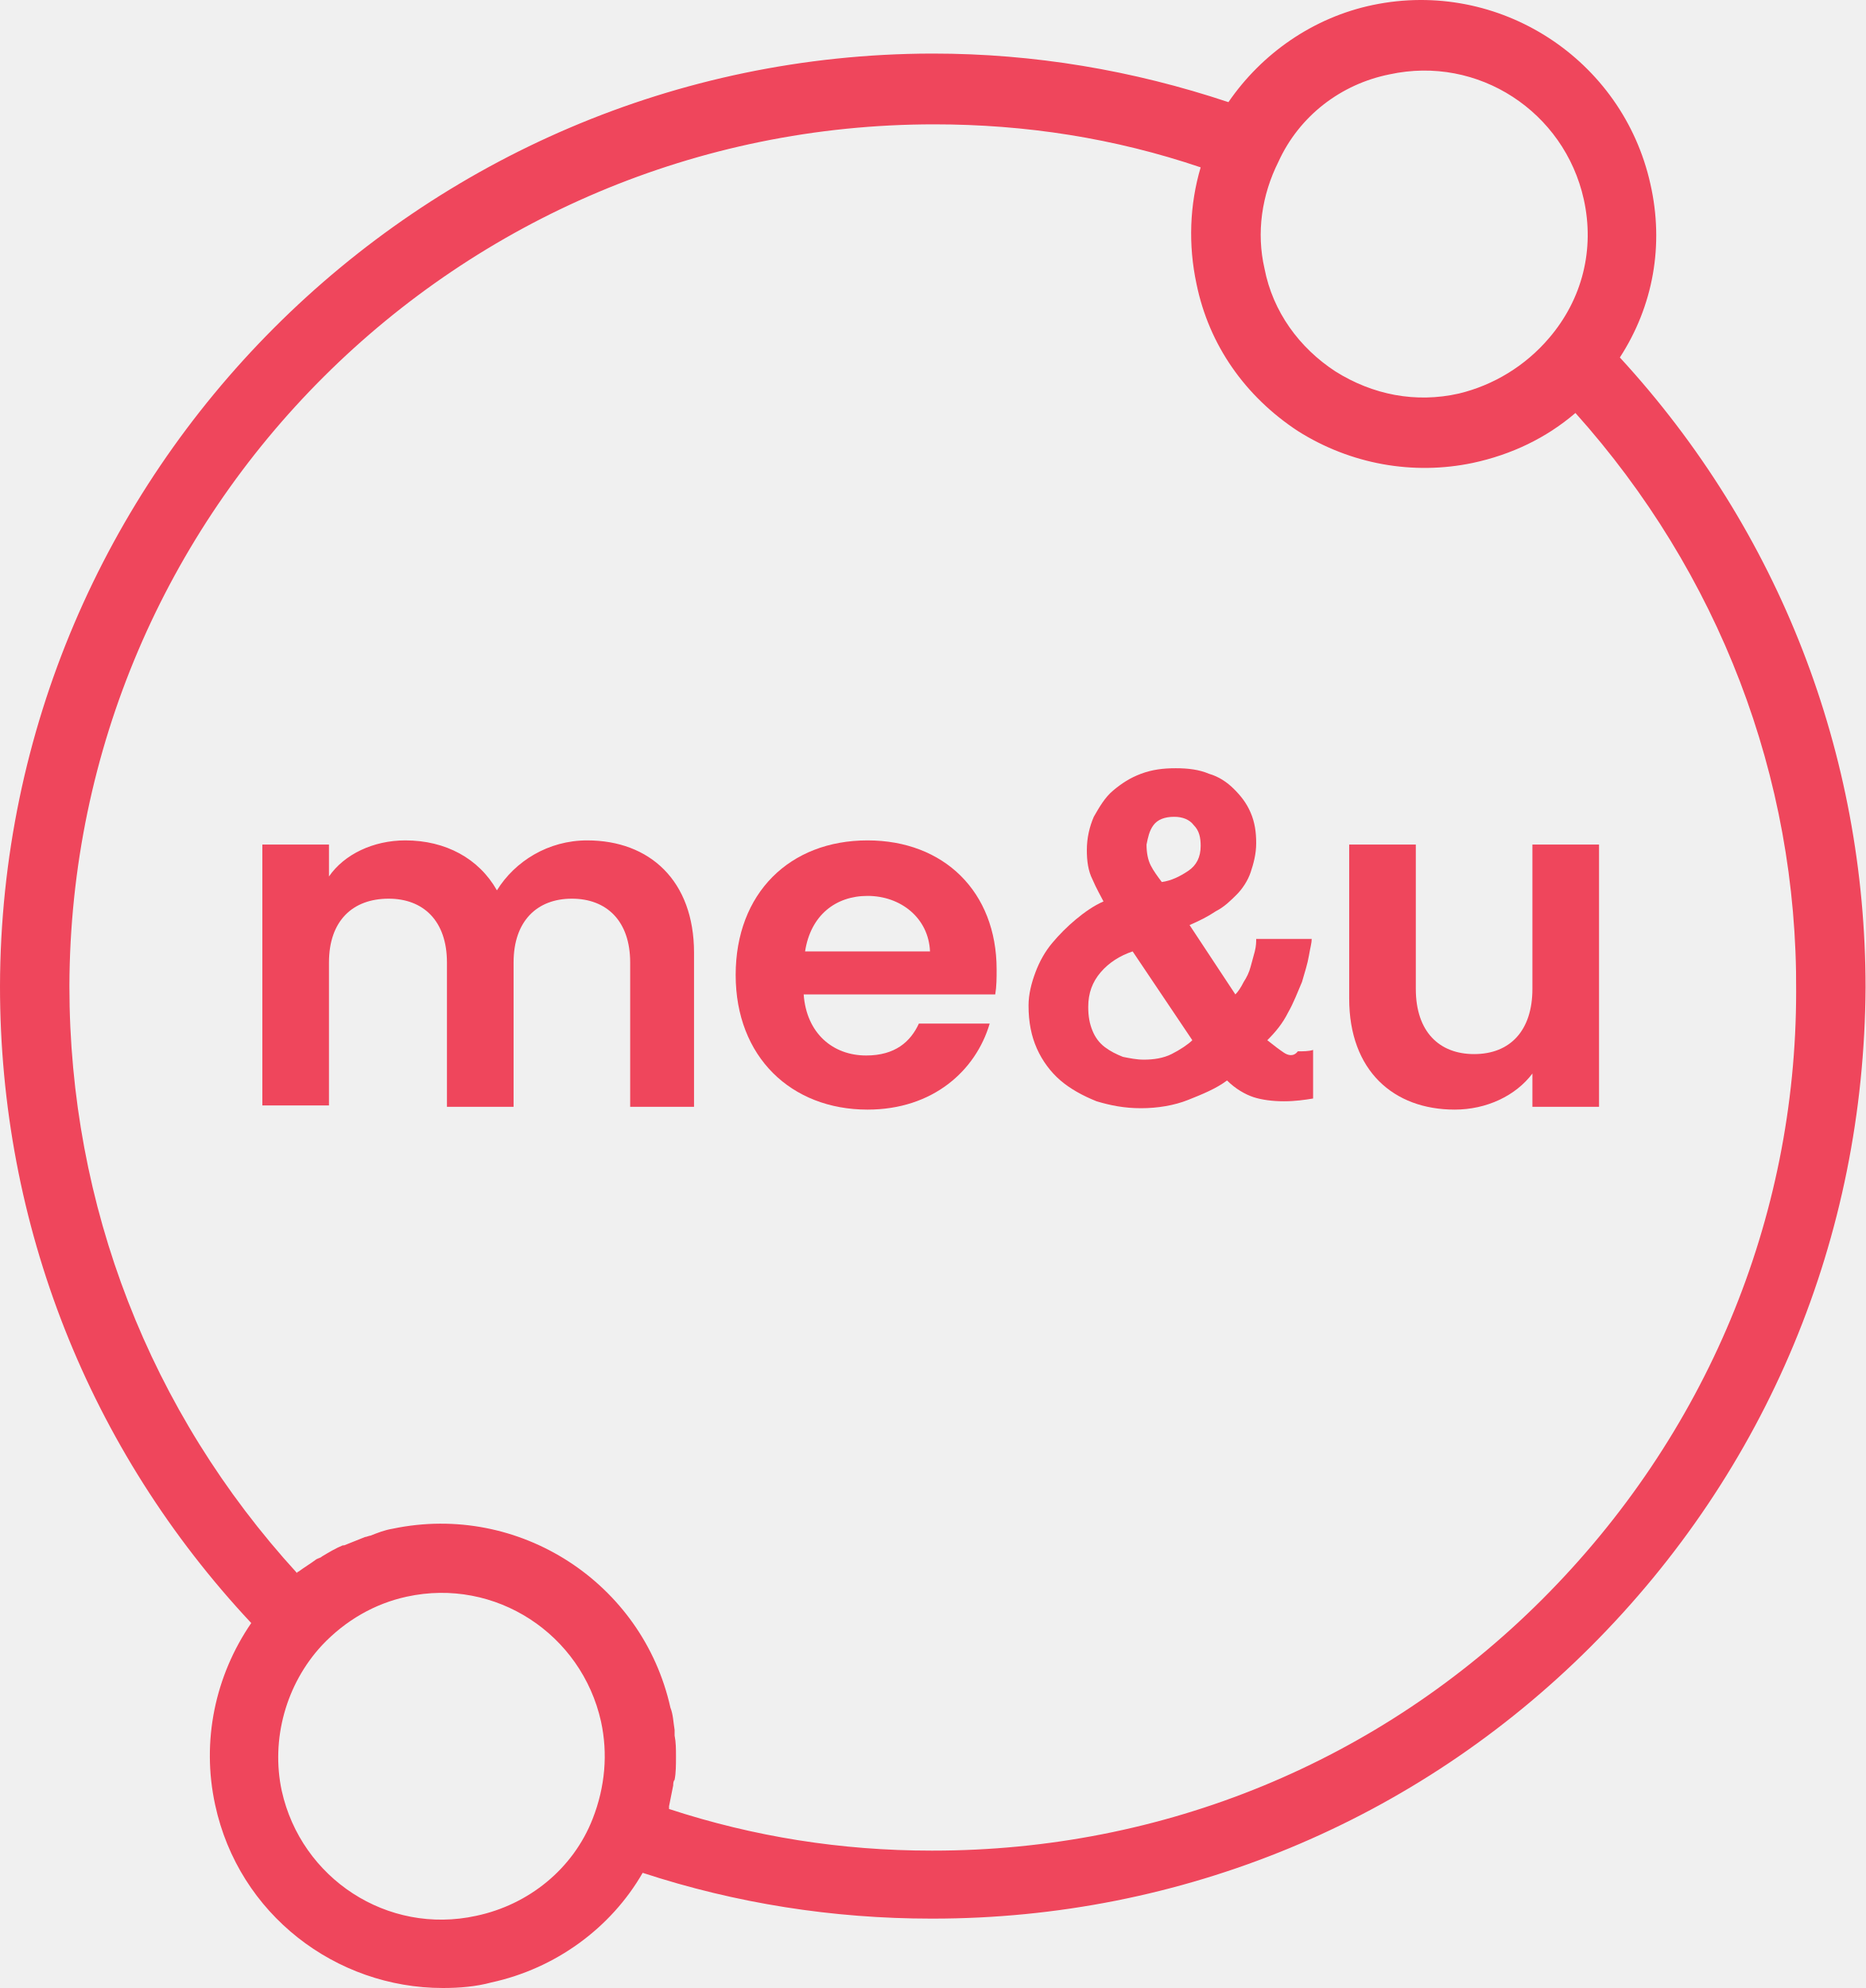
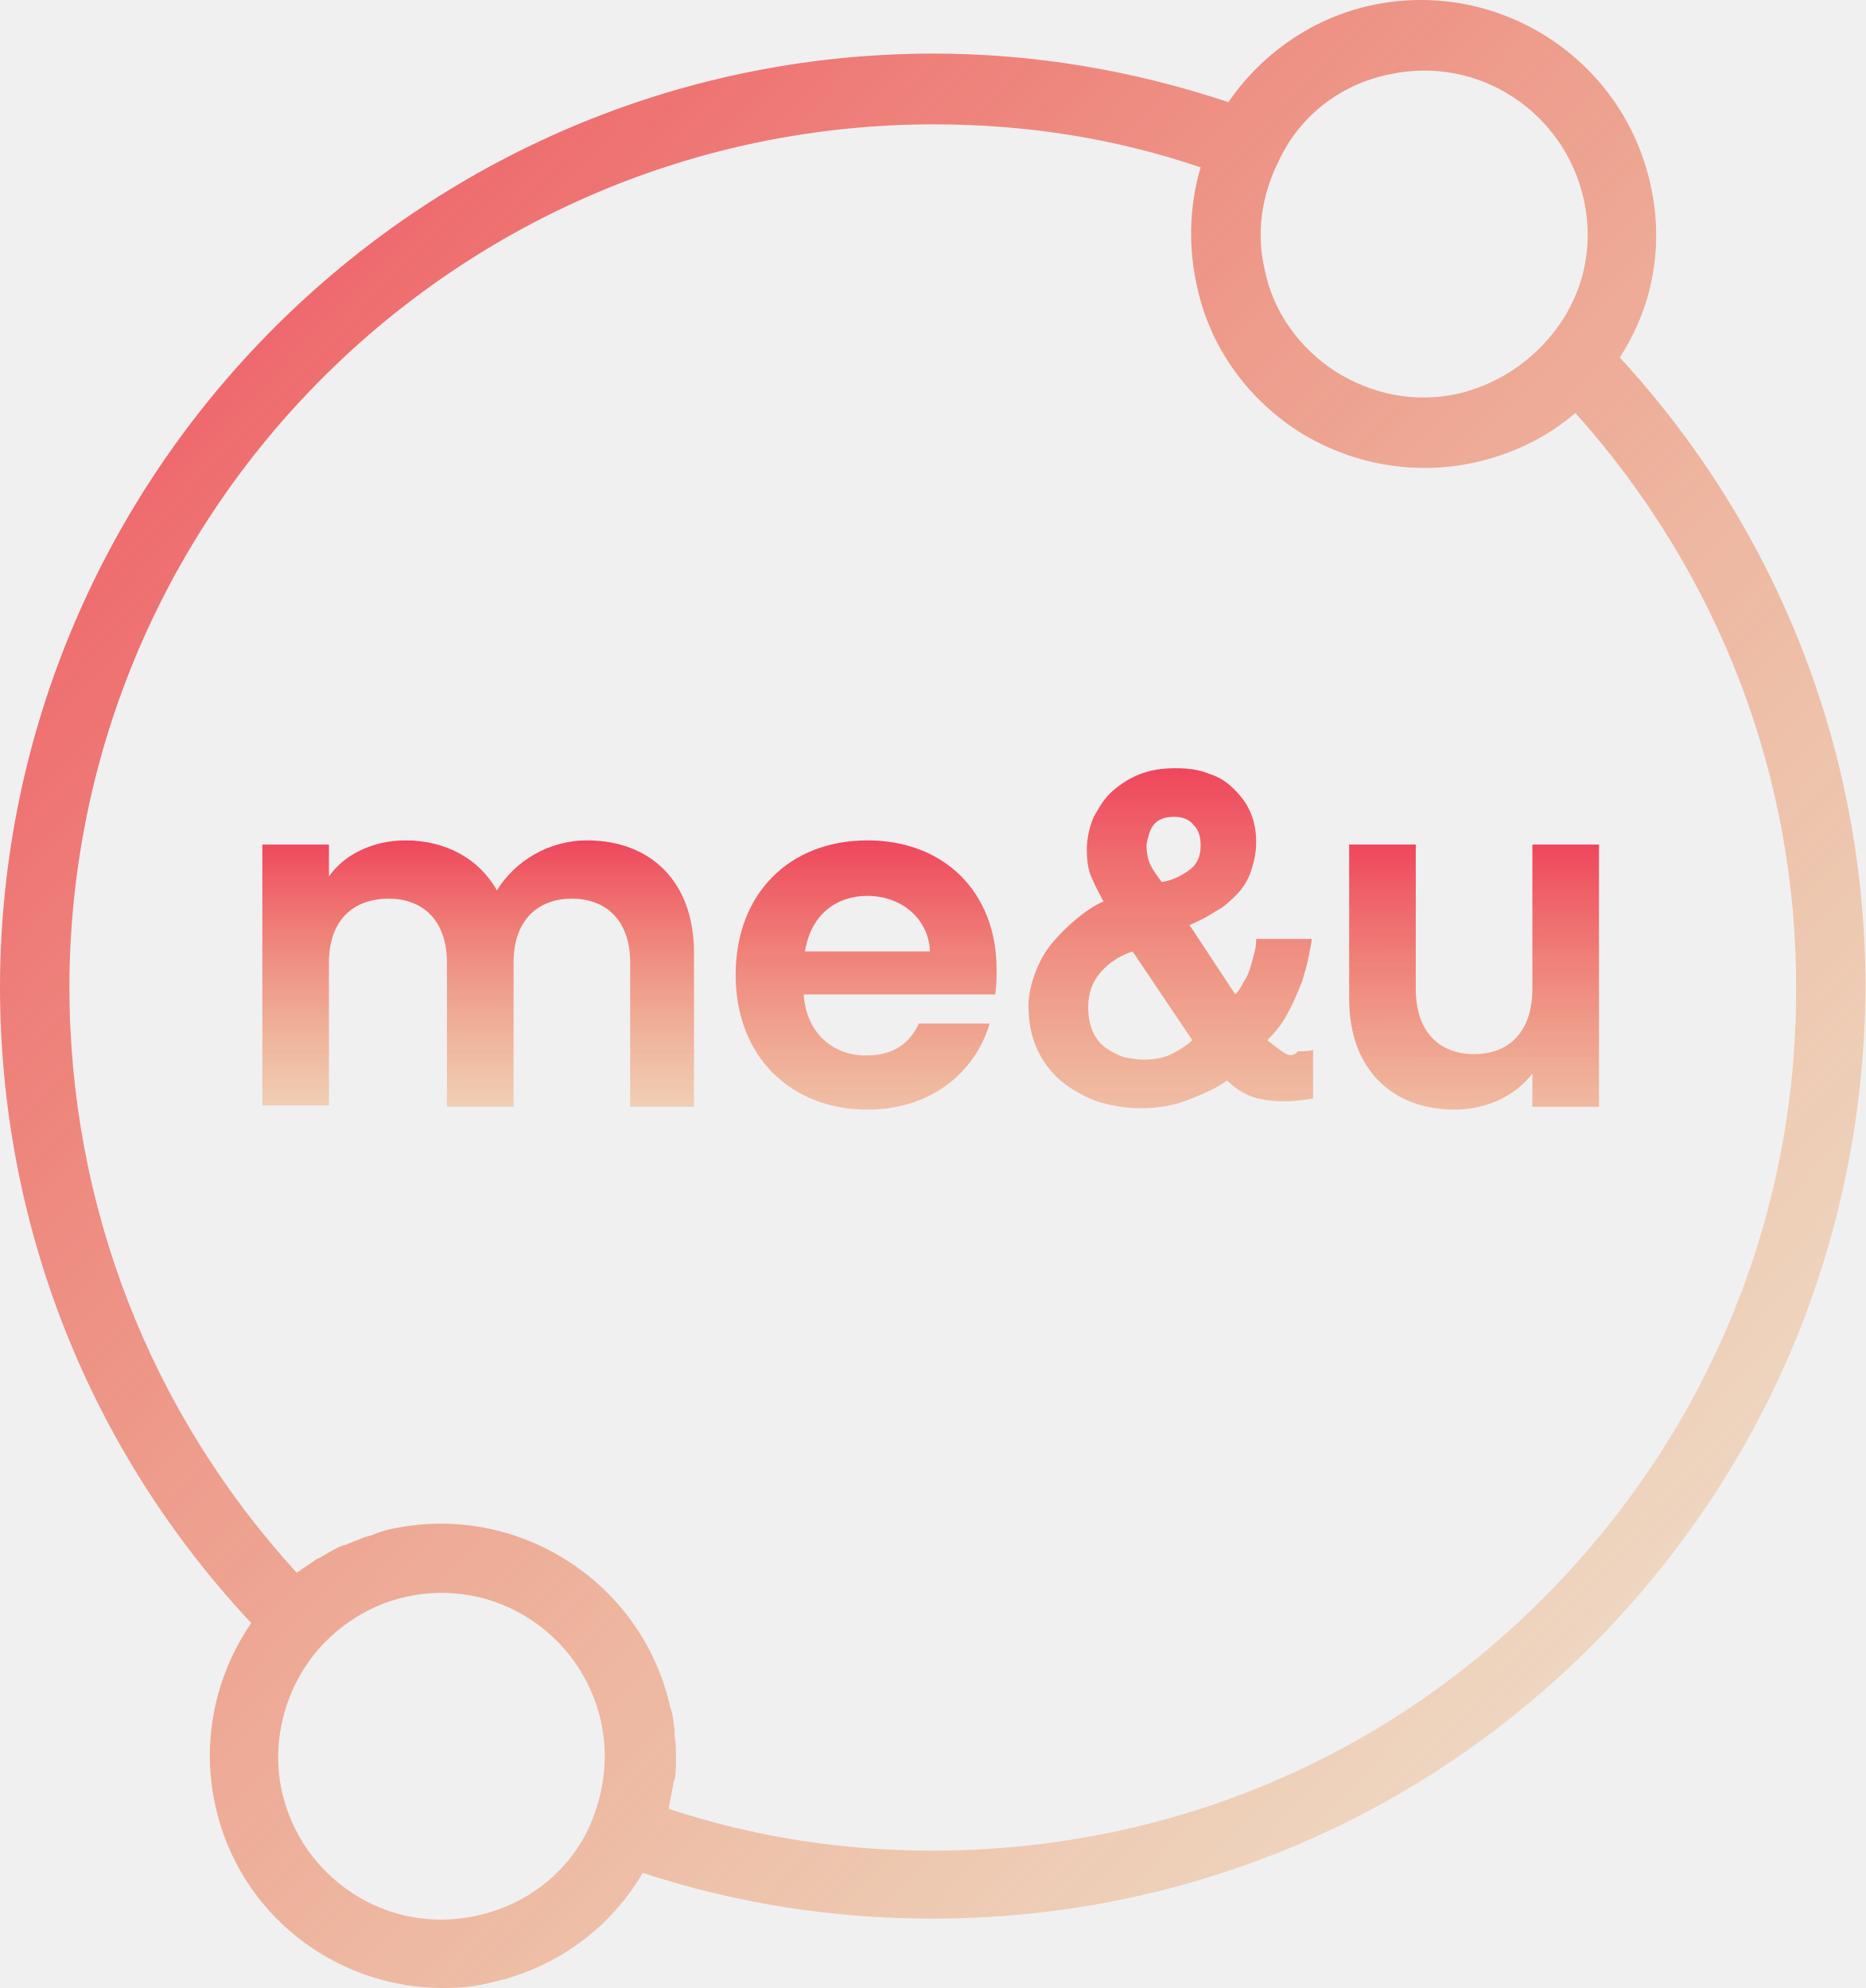
- <svg xmlns="http://www.w3.org/2000/svg" width="657" height="700" viewBox="0 0 657 700" fill="none">
-   <path d="M206.779 295.914C193.092 295.914 181.359 303.243 175.004 313.504C168.65 302.266 156.917 295.914 142.741 295.914C131.498 295.914 121.232 300.8 115.855 308.618V297.379H92.391V389.24H115.855V338.912C115.855 324.254 124.165 316.436 136.875 316.436C149.096 316.436 157.406 324.254 157.406 338.912V389.729H180.871V338.912C180.871 324.254 189.181 316.436 201.402 316.436C213.623 316.436 221.933 324.254 221.933 338.912V389.729H244.42V335.492C244.42 310.084 228.777 295.914 206.779 295.914Z" fill="#EF465C" />
-   <path d="M305.525 295.914C278.15 295.914 259.085 314.481 259.085 343.31C259.085 372.138 278.639 390.706 305.525 390.706C328.5 390.706 343.654 377.024 348.543 360.411H323.612C320.679 366.763 315.302 371.65 305.036 371.65C293.304 371.65 284.016 363.832 283.038 350.15H350.498C350.987 347.219 350.987 344.287 350.987 341.355C350.987 313.993 332.411 295.914 305.525 295.914ZM283.527 335.003C285.482 322.299 294.281 315.458 305.525 315.458C317.257 315.458 327.034 323.276 327.522 335.003H283.527Z" fill="#EF465C" />
-   <path d="M452.176 370.672C450.709 369.695 448.754 368.229 446.31 366.275C449.243 363.343 451.687 360.411 453.642 356.502C455.598 353.082 457.064 349.173 458.531 345.753C459.509 342.332 460.486 339.401 460.975 336.469C461.464 333.537 461.953 332.071 461.953 330.605H442.399C442.399 331.583 442.399 333.048 441.91 335.003C441.421 336.957 440.933 338.423 440.444 340.378C439.955 342.332 438.977 344.287 438 345.753C437.022 347.707 436.044 349.173 435.067 350.15L418.935 325.719C422.357 324.253 425.29 322.787 428.223 320.833C431.156 319.367 433.6 316.924 435.555 314.97C437.511 313.015 439.466 310.083 440.444 307.152C441.421 304.22 442.399 300.8 442.399 296.891C442.399 292.982 441.91 289.561 440.444 286.141C438.977 282.721 437.022 280.278 434.578 277.834C432.134 275.391 429.2 273.437 425.779 272.46C422.357 270.994 418.446 270.505 414.046 270.505C409.647 270.505 405.736 270.994 401.825 272.46C397.915 273.925 394.982 275.88 392.049 278.323C389.116 280.766 387.16 284.186 385.205 287.607C383.738 291.027 382.761 294.936 382.761 299.334C382.761 303.243 383.25 306.663 384.716 309.595C386.183 313.015 387.649 315.458 388.627 317.413C385.205 318.879 381.783 321.322 378.85 323.765C375.917 326.208 372.984 329.14 370.54 332.071C368.096 335.003 366.14 338.423 364.674 342.332C363.207 346.241 362.229 350.15 362.229 354.059C362.229 359.923 363.207 364.809 365.163 369.206C367.118 373.604 370.051 377.513 373.473 380.445C376.895 383.376 381.294 385.819 386.183 387.774C391.071 389.24 395.959 390.217 401.825 390.217C407.692 390.217 413.558 389.24 418.446 387.285C423.334 385.331 428.223 383.376 432.134 380.445C435.067 383.376 438.488 385.331 441.421 386.308C444.355 387.285 448.265 387.774 452.176 387.774C456.087 387.774 459.509 387.285 462.442 386.797V369.695C460.975 370.184 459.02 370.184 457.064 370.184C455.598 372.138 453.642 371.65 452.176 370.672ZM406.225 290.539C407.692 288.584 410.136 287.607 413.558 287.607C416.491 287.607 418.935 288.584 420.401 290.539C422.357 292.493 422.846 294.936 422.846 297.868C422.846 301.777 421.379 304.709 418.446 306.663C415.513 308.617 412.58 310.083 409.158 310.572C407.692 308.617 406.225 306.663 405.247 304.709C404.27 302.754 403.781 300.311 403.781 297.379C404.27 294.936 404.759 292.493 406.225 290.539ZM412.58 371.161C409.647 372.627 406.225 373.115 402.803 373.115C400.359 373.115 397.915 372.627 395.471 372.138C393.026 371.161 391.071 370.184 389.116 368.718C387.16 367.252 385.694 365.297 384.716 362.854C383.738 360.411 383.25 357.968 383.25 354.548C383.25 349.662 384.716 345.753 387.649 342.332C390.582 338.912 394.493 336.469 398.892 335.003L419.913 366.275C418.446 367.741 415.513 369.695 412.58 371.161Z" fill="#EF465C" />
-   <path d="M539.678 297.378V348.195C539.678 362.853 531.857 371.16 519.147 371.16C506.926 371.16 498.616 363.342 498.616 348.195V297.378H475.151V351.615C475.151 377.023 490.794 390.705 512.303 390.705C523.546 390.705 533.812 385.819 539.678 378.001V389.728H563.142V297.378H539.678Z" fill="#EF465C" />
-   <path d="M570.475 125.871C582.208 107.792 586.118 86.293 581.23 64.794C571.453 20.818 527.946 -7.522 483.462 1.762C462.442 6.159 444.355 18.863 432.623 35.965C398.893 24.727 364.185 18.863 328.5 18.863H328.011C147.629 19.352 0.489 166.427 0 347.216C0 431.259 31.286 510.415 88.48 571.493C75.77 590.061 70.882 613.026 75.77 635.502C84.08 674.103 118.299 700 155.94 700C161.806 700 167.672 699.511 173.049 698.046C195.536 693.159 215.089 678.989 226.333 659.445C259.085 670.194 293.304 675.569 328.011 675.569H328.5C416.002 675.569 498.616 641.366 560.21 579.799C622.292 517.745 656.511 435.657 657 347.705C657 265.617 626.692 186.949 570.475 125.871ZM489.328 26.193C520.614 19.352 550.922 39.386 557.766 70.169C561.676 87.759 557.277 105.349 545.545 119.031C537.234 128.803 525.991 135.644 513.77 138.575C498.616 141.996 483.462 139.064 470.263 130.758C457.554 122.451 448.266 109.747 445.333 94.6C442.4 81.895 444.355 68.703 450.221 56.976C457.554 40.851 472.219 29.613 489.328 26.193ZM167.672 674.592C136.386 681.432 106.078 661.399 99.234 630.616C95.324 612.537 100.701 592.992 113.411 579.311C121.721 570.516 131.987 564.652 143.23 562.209C174.516 555.368 204.824 575.402 211.667 606.185C214.112 617.423 213.134 629.15 208.734 640.388C201.891 657.979 186.248 670.683 167.672 674.592ZM543.1 563.186C485.906 620.355 409.647 651.627 328.5 651.627H328.011C296.237 651.627 265.44 646.74 235.621 636.968C235.621 636.479 235.621 636.479 235.621 635.991C236.109 633.548 236.598 631.105 237.087 628.662C237.087 628.173 237.087 627.196 237.576 626.707C238.065 624.264 238.065 621.332 238.065 618.889V618.4C238.065 615.957 238.065 613.514 237.576 611.071C237.576 610.583 237.576 609.605 237.576 609.117C237.087 606.185 237.087 603.742 236.109 601.299C226.333 557.323 182.826 528.983 138.342 538.267C135.408 538.755 132.964 539.733 130.52 540.71C130.031 540.71 129.054 541.198 128.565 541.198C126.121 542.176 123.676 543.153 121.232 544.13C121.232 544.13 121.232 544.13 120.743 544.13C118.299 545.107 115.855 546.573 113.411 548.039C112.922 548.528 112.433 548.528 111.455 549.016C109.5 550.482 107.056 551.948 105.1 553.414C105.1 553.414 104.612 553.414 104.612 553.903C52.795 497.223 24.442 424.418 24.442 347.216C24.931 179.62 161.317 43.783 328.989 43.783C361.252 43.783 392.538 48.669 422.846 58.93C418.935 72.123 418.446 86.293 421.379 99.975C425.779 121.474 438.489 139.553 457.065 151.768C475.641 163.495 497.638 167.404 518.658 163.006C532.346 160.075 544.567 154.211 554.833 145.416C605.183 201.607 633.047 273.435 632.558 349.171C632.558 429.304 600.783 505.529 543.1 563.186Z" fill="#EF465C" />
+ <svg xmlns="http://www.w3.org/2000/svg" width="728" height="776" viewBox="0 0 728 776" fill="none">
+   <g clip-path="url(#clip0_4_8)">
+     <path d="M229.125 328.042C213.959 328.042 200.958 336.167 193.916 347.542C186.875 335.083 173.875 328.042 158.167 328.042C145.709 328.042 134.333 333.458 128.375 342.125V329.666H102.375V431.5H128.375V375.708C128.375 359.459 137.583 350.792 151.667 350.792C165.208 350.792 174.416 359.459 174.416 375.708V432.042H200.417V375.708C200.417 359.459 209.625 350.792 223.167 350.792C236.709 350.792 245.917 359.459 245.917 375.708V432.042H270.834V371.917C270.834 343.75 253.5 328.042 229.125 328.042Z" fill="url(#paint0_linear_4_8)" />
+     <path d="M338.542 328.042C308.209 328.042 287.084 348.625 287.084 380.584C287.084 412.542 308.751 433.126 338.542 433.126C364 433.126 380.792 417.958 386.209 399.541H358.584C355.334 406.583 349.376 412.001 338 412.001C325 412.001 314.709 403.334 313.625 388.166H388.375C388.917 384.917 388.917 381.667 388.917 378.416C388.917 348.084 368.334 328.042 338.542 328.042ZM314.167 371.375C316.333 357.291 326.083 349.708 338.542 349.708C351.542 349.708 362.376 358.375 362.916 371.375H314.167Z" fill="url(#paint1_linear_4_8)" />
+     <path d="M501.041 410.916C499.416 409.833 497.249 408.208 494.541 406.042C497.791 402.792 500.499 399.541 502.666 395.208C504.833 391.417 506.457 387.083 508.083 383.292C509.167 379.499 510.249 376.25 510.791 373C511.333 369.75 511.875 368.124 511.875 366.499H490.208C490.208 367.583 490.208 369.207 489.666 371.375C489.124 373.541 488.583 375.166 488.041 377.333C487.5 379.499 486.416 381.667 485.333 383.292C484.25 385.458 483.166 387.083 482.083 388.166L464.208 361.083C468 359.458 471.25 357.832 474.5 355.666C477.75 354.041 480.458 351.333 482.624 349.167C484.791 346.999 486.958 343.749 488.041 340.5C489.124 337.25 490.208 333.458 490.208 329.125C490.208 324.791 489.666 320.999 488.041 317.208C486.416 313.416 484.25 310.708 481.541 307.999C478.833 305.291 475.582 303.124 471.792 302.041C468 300.416 463.666 299.874 458.791 299.874C453.916 299.874 449.583 300.416 445.249 302.041C440.916 303.665 437.666 305.833 434.417 308.541C431.167 311.249 428.999 315.04 426.833 318.833C425.207 322.624 424.125 326.958 424.125 331.833C424.125 336.167 424.667 339.958 426.291 343.208C427.917 346.999 429.541 349.708 430.625 351.875C426.833 353.5 423.041 356.208 419.791 358.917C416.541 361.625 413.291 364.875 410.583 368.124C407.875 371.375 405.708 375.166 404.083 379.499C402.458 383.833 401.374 388.166 401.374 392.5C401.374 399 402.458 404.417 404.625 409.291C406.791 414.167 410.041 418.5 413.833 421.75C417.625 425 422.499 427.708 427.917 429.875C433.333 431.5 438.749 432.583 445.249 432.583C451.75 432.583 458.25 431.5 463.666 429.333C469.082 427.167 474.5 425 478.833 421.75C482.083 425 485.874 427.167 489.124 428.25C492.375 429.333 496.708 429.875 501.041 429.875C505.375 429.875 509.167 429.333 512.417 428.792V409.833C510.791 410.375 508.625 410.375 506.457 410.375C504.833 412.542 502.666 412.001 501.041 410.916ZM450.124 322.083C451.75 319.916 454.458 318.833 458.25 318.833C461.5 318.833 464.208 319.916 465.832 322.083C468 324.249 468.542 326.958 468.542 330.208C468.542 334.541 466.916 337.792 463.666 339.958C460.416 342.124 457.166 343.749 453.374 344.291C451.75 342.124 450.124 339.958 449.041 337.792C447.958 335.624 447.416 332.916 447.416 329.666C447.958 326.958 448.5 324.249 450.124 322.083ZM457.166 411.458C453.916 413.084 450.124 413.625 446.333 413.625C443.625 413.625 440.916 413.084 438.208 412.542C435.499 411.458 433.333 410.375 431.167 408.75C428.999 407.125 427.375 404.958 426.291 402.25C425.207 399.541 424.667 396.833 424.667 393.042C424.667 387.625 426.291 383.292 429.541 379.499C432.791 375.708 437.125 373 441.999 371.375L465.292 406.042C463.666 407.667 460.416 409.833 457.166 411.458Z" fill="url(#paint2_linear_4_8)" />
+     <path d="M597.999 329.665V385.999C597.999 402.248 589.333 411.457 575.25 411.457C561.708 411.457 552.5 402.791 552.5 385.999V329.665H526.499V389.79C526.499 417.957 543.833 433.124 567.666 433.124C580.124 433.124 591.499 427.708 597.999 419.041V432.041H623.999V329.665H597.999Z" fill="url(#paint3_linear_4_8)" />
+     <path d="M632.124 139.537C645.125 119.495 649.458 95.662 644.042 71.829C633.208 23.078 585 -8.339 535.708 1.953C512.417 6.828 492.375 20.912 479.375 39.87C442 27.412 403.541 20.912 364 20.912H363.458C163.583 21.453 0.542 184.496 0 384.914C0 478.081 34.667 565.831 98.042 633.541C83.958 654.125 78.542 679.583 83.958 704.499C93.167 747.291 131.083 776 172.792 776C179.292 776 185.792 775.458 191.75 773.834C216.667 768.416 238.333 752.708 250.792 731.042C287.084 742.958 325 748.916 363.458 748.916H364C460.958 748.916 552.5 711 620.75 642.749C689.541 573.957 727.458 482.957 728 385.456C728 294.455 694.417 207.246 632.124 139.537ZM542.208 29.037C576.875 21.453 610.458 43.662 618.042 77.787C622.375 97.287 617.5 116.787 604.5 131.954C595.291 142.787 582.833 150.371 569.292 153.62C552.5 157.413 535.708 154.162 521.083 144.955C507 135.746 496.709 121.662 493.459 104.87C490.209 90.787 492.375 76.162 498.875 63.162C507 45.287 523.25 32.828 542.208 29.037ZM185.792 747.833C151.125 755.416 117.542 733.208 109.958 699.083C105.625 679.041 111.583 657.374 125.667 642.208C134.875 632.458 146.25 625.957 158.708 623.249C193.375 615.665 226.959 637.874 234.541 671.999C237.25 684.457 236.167 697.458 231.291 709.916C223.709 729.417 206.375 743.5 185.792 747.833ZM601.791 624.332C538.416 687.708 453.916 722.375 364 722.375H363.458C328.25 722.375 294.125 716.957 261.084 706.125C261.084 705.582 261.084 705.582 261.084 705.041C261.625 702.333 262.166 699.625 262.708 696.917C262.708 696.375 262.708 695.292 263.25 694.749C263.792 692.041 263.792 688.791 263.792 686.083V685.541C263.792 682.832 263.792 680.124 263.25 677.416C263.25 676.875 263.25 675.791 263.25 675.25C262.708 671.999 262.708 669.291 261.625 666.583C250.792 617.832 202.583 586.415 153.292 596.707C150.041 597.248 147.333 598.333 144.625 599.416C144.083 599.416 143 599.957 142.459 599.957C139.751 601.041 137.041 602.124 134.333 603.207C134.333 603.207 134.333 603.207 133.791 603.207C131.083 604.29 128.375 605.915 125.667 607.54C125.125 608.082 124.583 608.082 123.5 608.623C121.333 610.249 118.625 611.874 116.458 613.499C116.458 613.499 115.917 613.499 115.917 614.041C58.5 551.207 27.083 470.498 27.083 384.914C27.625 199.122 178.75 48.537 364.542 48.537C400.291 48.537 434.958 53.953 468.542 65.329C464.208 79.954 463.666 95.662 466.916 110.829C471.792 134.663 485.875 154.704 506.459 168.246C527.042 181.246 551.416 185.579 574.708 180.704C589.875 177.455 603.417 170.954 614.792 161.204C670.583 223.496 701.458 303.122 700.917 387.081C700.917 475.914 665.708 560.415 601.791 624.332Z" fill="url(#paint4_linear_4_8)" />
+   </g>
+   <defs>
+     <linearGradient id="paint0_linear_4_8" x1="186.604" y1="328.042" x2="186.604" y2="492" gradientUnits="userSpaceOnUse">
+       <stop stop-color="#EF465C" />
+       <stop offset="1" stop-color="#EFC046" stop-opacity="0" />
+     </linearGradient>
+     <linearGradient id="paint1_linear_4_8" x1="338" y1="328.042" x2="338" y2="523.5" gradientUnits="userSpaceOnUse">
+       <stop stop-color="#EF465C" />
+       <stop offset="1" stop-color="#EFC046" stop-opacity="0" />
+     </linearGradient>
+     <linearGradient id="paint2_linear_4_8" x1="456.895" y1="299.874" x2="456.895" y2="553.5" gradientUnits="userSpaceOnUse">
+       <stop stop-color="#EF465C" />
+       <stop offset="1" stop-color="#EFC046" stop-opacity="0" />
+     </linearGradient>
+     <linearGradient id="paint3_linear_4_8" x1="575.249" y1="329.665" x2="575" y2="535.5" gradientUnits="userSpaceOnUse">
+       <stop stop-color="#EF465C" />
+       <stop offset="1" stop-color="#EFC046" stop-opacity="0" />
+     </linearGradient>
+     <linearGradient id="paint4_linear_4_8" x1="-7.5" y1="7.5" x2="921.5" y2="892.5" gradientUnits="userSpaceOnUse">
+       <stop stop-color="#EF465C" />
+       <stop offset="1" stop-color="#E8BD4D" stop-opacity="0" />
+     </linearGradient>
+     <clipPath id="clip0_4_8">
+       <rect width="728" height="776" fill="white" />
+     </clipPath>
+   </defs>
</svg>
